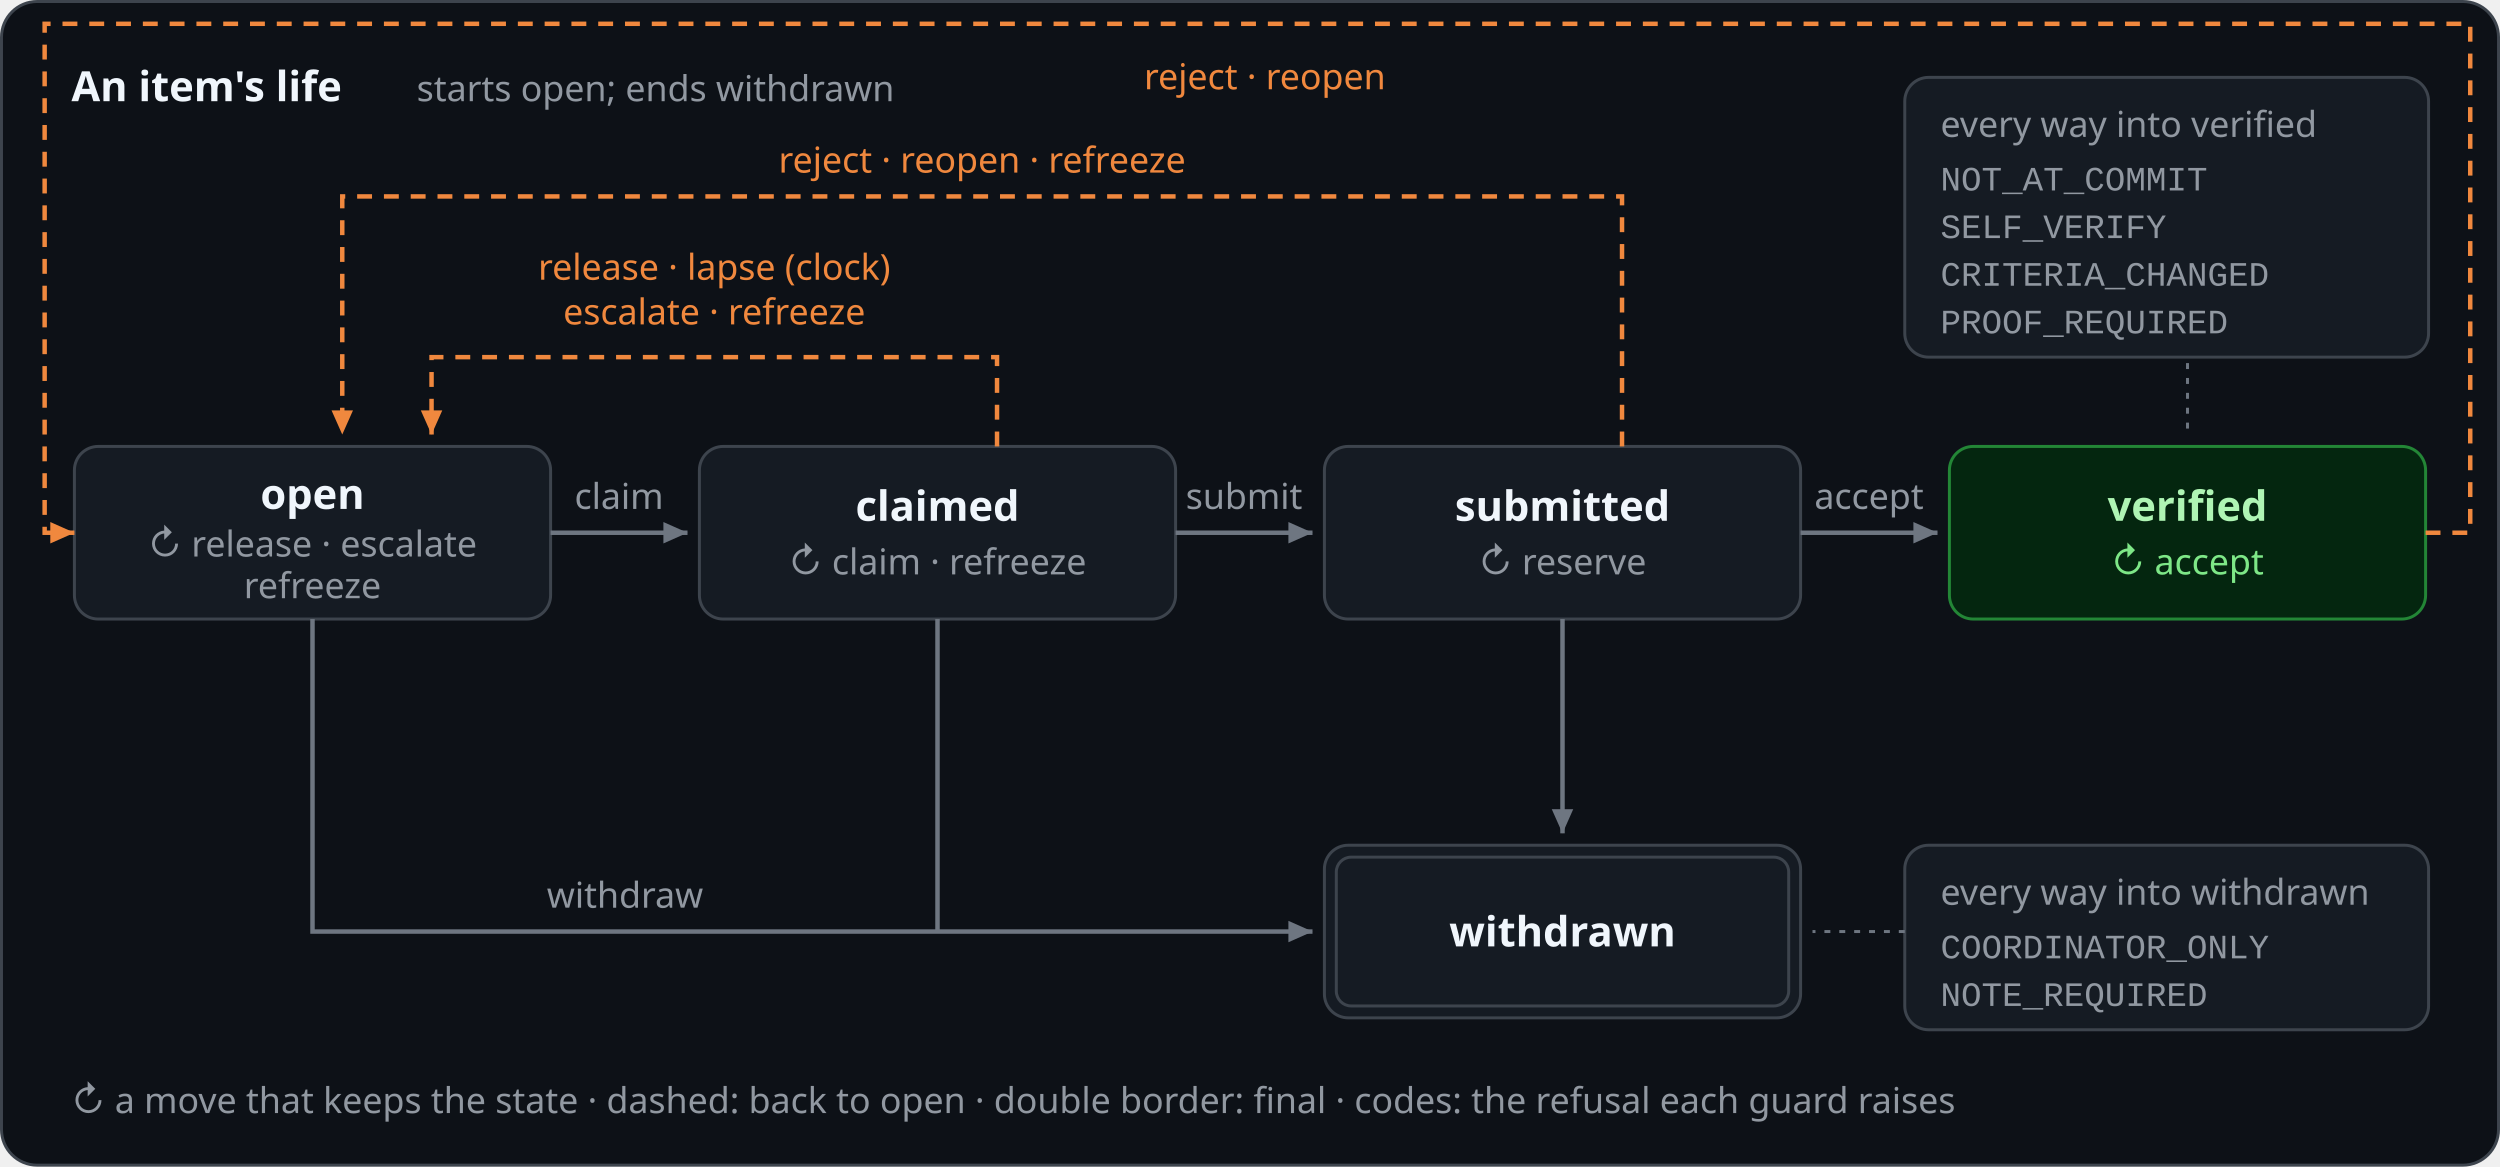
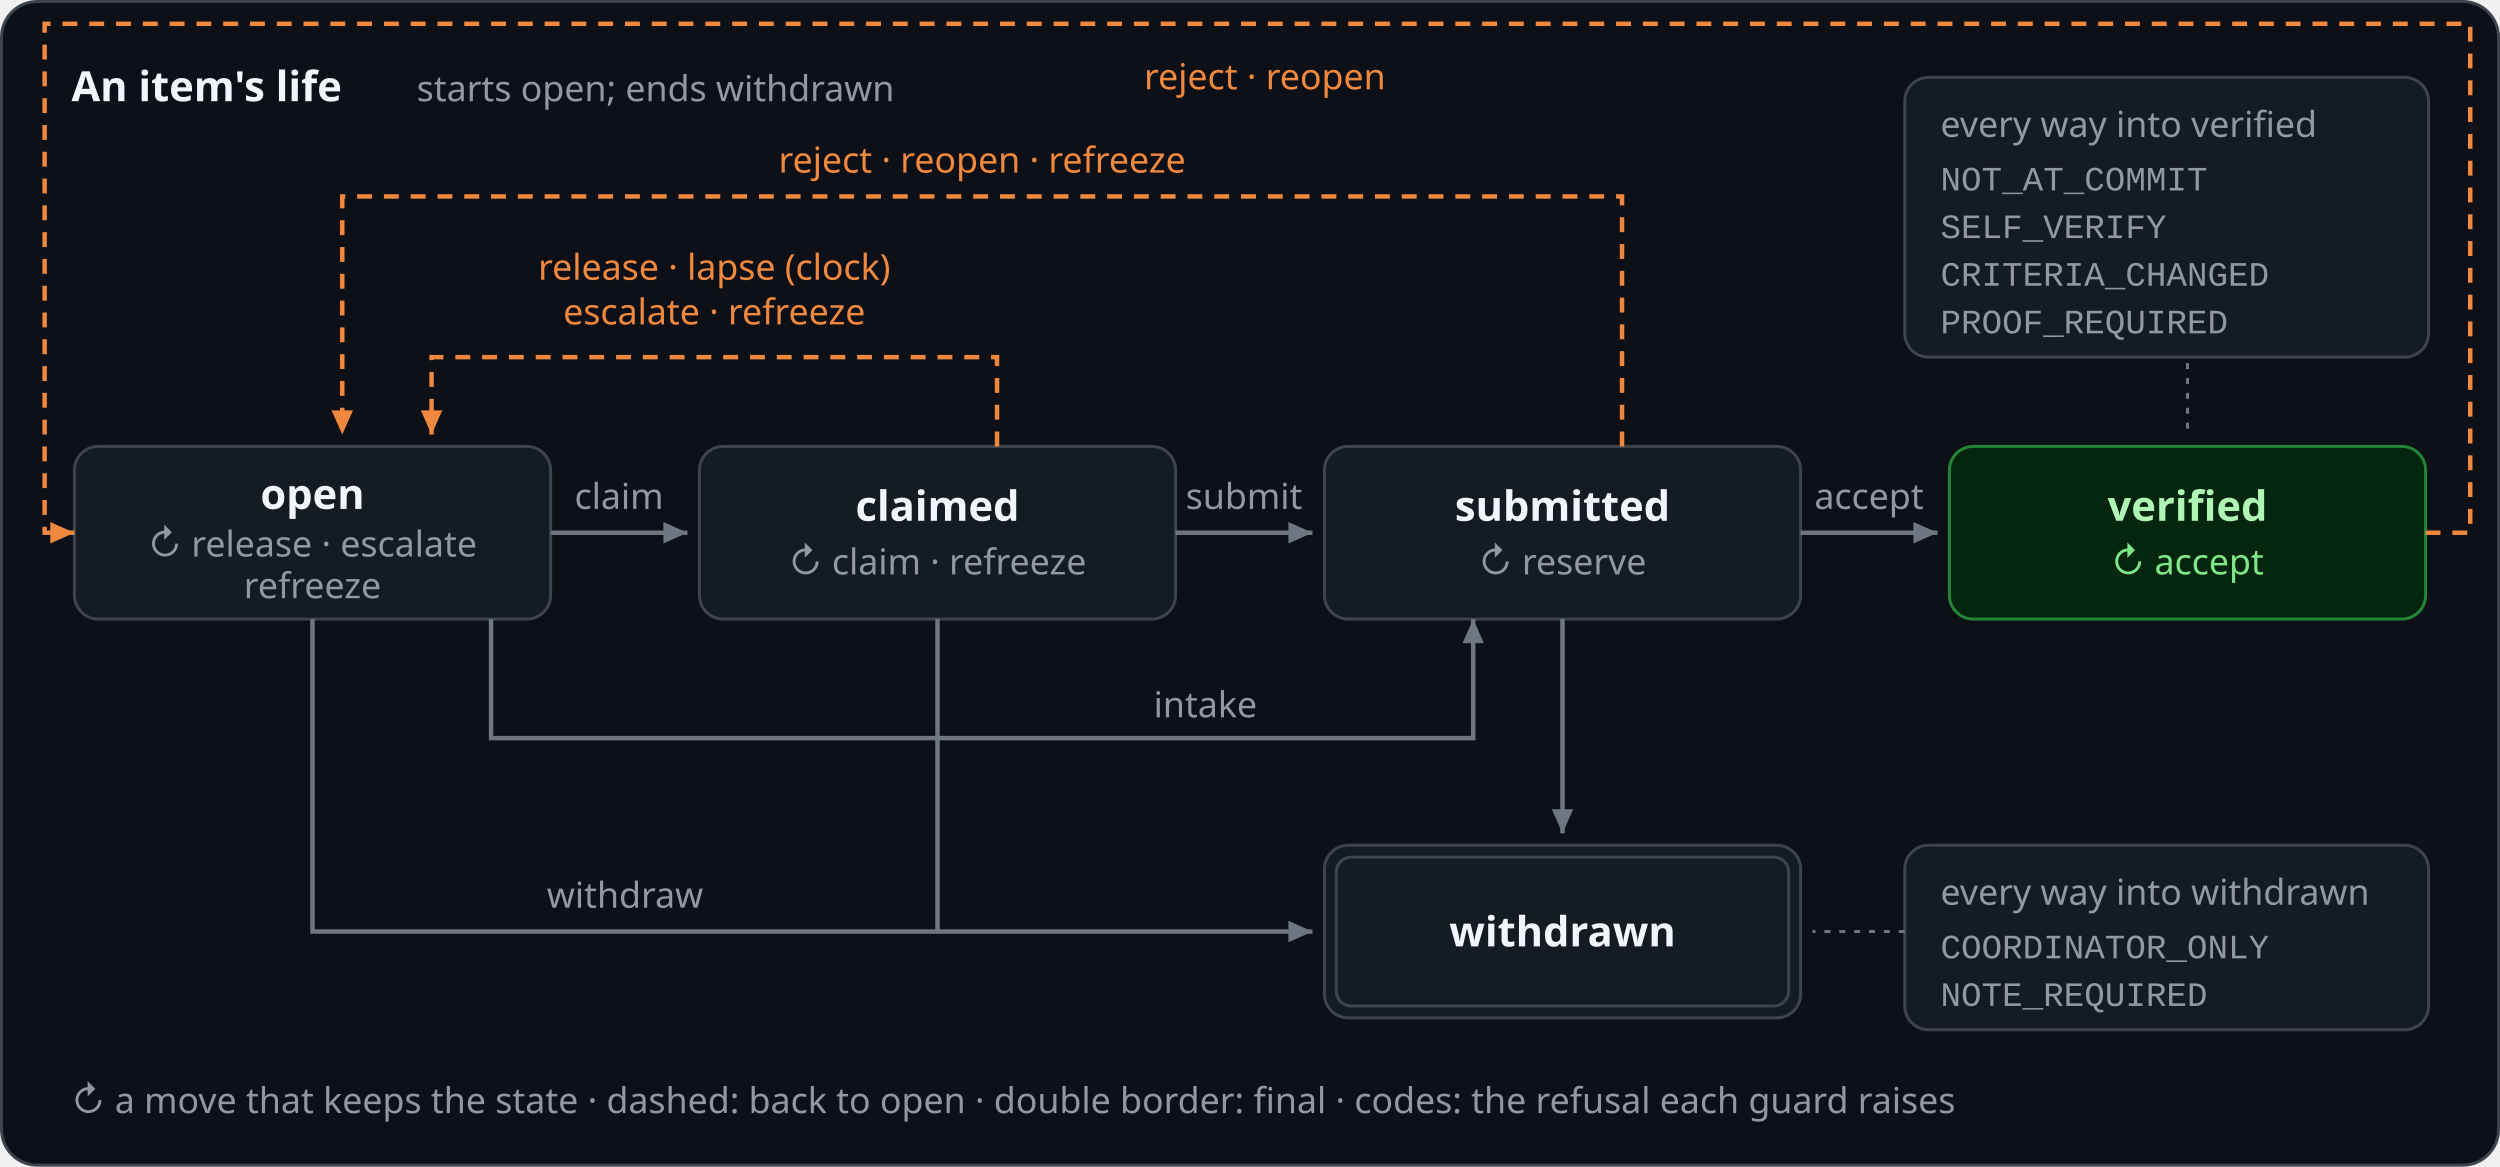
<svg xmlns="http://www.w3.org/2000/svg" viewBox="0 0 840 392" width="840" height="392" role="img" aria-labelledby="title desc">
  <style>
text { font-family: -apple-system, BlinkMacSystemFont, 'Segoe UI', 'Noto Sans', Helvetica, Arial, sans-serif; fill: #1f2328; }
.mono { font-family: ui-monospace, SFMono-Regular, 'SF Mono', Menlo, Consolas, 'Liberation Mono', monospace; }
.card { fill: #ffffff; stroke: #d1d9e0; }
.head { font-size: 14px; font-weight: 600; }
.aside { font-size: 12px; fill: #59636e; }
.t1 { font-size: 14px; font-weight: 600; }
.t2 { font-size: 12px; fill: #59636e; }
.label { font-size: 12px; fill: #59636e; }
.code { font-size: 11.5px; fill: #59636e; }
.edge { fill: none; stroke: #8c959f; stroke-width: 1.5; }
.edge.back { stroke: #bc4c00; stroke-dasharray: 5 4; }
.edge.leader { stroke-width: 1; stroke-dasharray: 2 3; }
.tip { fill: #8c959f; }
.tip.back { fill: #bc4c00; }
.label.back { fill: #bc4c00; }
.frame { fill: none; stroke: #d1d9e0; stroke-dasharray: 4 4; }
.plain rect { fill: #f6f8fa; stroke: #d1d9e0; }
.person rect { fill: #ddf4ff; stroke: #54aeff; }
.person .t1 { fill: #0a3069; } .person .t2 { fill: #0550ae; }
.agent rect { fill: #fbefff; stroke: #c297ff; }
.agent .t1 { fill: #3e1f79; } .agent .t2 { fill: #6639ba; }
.check rect { fill: #fff8c5; stroke: #d4a72c; }
.check .t1 { fill: #4d2d00; } .check .t2 { fill: #7d4e00; }
.done rect { fill: #dafbe1; stroke: #4ac26b; }
.done .t1 { fill: #044f1e; } .done .t2 { fill: #116329; }

  text { fill: #f0f6fc; }
  .card { fill: #0d1117; stroke: #3d444d; }
  .aside, .t2, .label, .code { fill: #9198a1; }
  .edge { stroke: #6e7681; }
  .edge.back { stroke: #f0883e; }
  .tip { fill: #6e7681; }
  .tip.back, .label.back { fill: #f0883e; }
  .frame { stroke: #3d444d; }
  .plain rect { fill: #151b23; stroke: #3d444d; }
  .person rect { fill: #0c2d6b; stroke: #1f6feb; }
  .person .t1 { fill: #cae8ff; } .person .t2 { fill: #a5d6ff; }
  .agent rect { fill: #271052; stroke: #8957e5; }
  .agent .t1 { fill: #ecdeff; } .agent .t2 { fill: #d2a8ff; }
  .check rect { fill: #272115; stroke: #9e6a03; }
  .check .t1 { fill: #f8e3a1; } .check .t2 { fill: #e3b341; }
  .done rect { fill: #04260f; stroke: #238636; }
  .done .t1 { fill: #aff5b4; } .done .t2 { fill: #7ee787; }

</style>
  <defs>
    <marker id="tip" viewBox="0 0 10 10" refX="9" refY="5" markerWidth="9" markerHeight="9" markerUnits="userSpaceOnUse" orient="auto">
      <path class="tip" d="M0 1 L9 5 L0 9 z" />
    </marker>
    <marker id="tip-back" viewBox="0 0 10 10" refX="9" refY="5" markerWidth="9" markerHeight="9" markerUnits="userSpaceOnUse" orient="auto">
      <path class="tip back" d="M0 1 L9 5 L0 9 z" />
    </marker>
  </defs>
  <rect class="card" x="0.5" y="0.5" width="839" height="391" rx="12" />
  <text class="head" x="24" y="34">An item's life</text>
  <text class="aside" x="140" y="34">starts open; ends withdrawn</text>
  <g class="plain">
    <rect x="25" y="150" width="160" height="58" rx="8" />
    <text class="t1" x="105" y="171" text-anchor="middle">open</text>
    <text class="t2" x="105" y="187" text-anchor="middle">↻ release · escalate</text>
    <text class="t2" x="105" y="201" text-anchor="middle">refreeze</text>
  </g>
  <g class="plain">
    <rect x="235" y="150" width="160" height="58" rx="8" />
    <text class="t1" x="315" y="175" text-anchor="middle">claimed</text>
    <text class="t2" x="315" y="193" text-anchor="middle">↻ claim · refreeze</text>
  </g>
  <g class="plain">
    <rect x="445" y="150" width="160" height="58" rx="8" />
    <text class="t1" x="525" y="175" text-anchor="middle">submitted</text>
    <text class="t2" x="525" y="193" text-anchor="middle">↻ reserve</text>
  </g>
  <g class="done">
    <rect x="655" y="150" width="160" height="58" rx="8" />
    <text class="t1" x="735" y="175" text-anchor="middle">verified</text>
    <text class="t2" x="735" y="193" text-anchor="middle">↻ accept</text>
  </g>
  <g class="plain" data-final="withdrawn">
    <rect x="445" y="284" width="160" height="58" rx="8" />
    <rect x="449" y="288" width="152" height="50" rx="5" fill="none" />
    <text class="t1" x="525" y="318" text-anchor="middle">withdrawn</text>
  </g>
+   <path class="edge" d="M 165 208 L 165 248 L 495 248 L 495 208" marker-end="url(#tip)" />
+   <text class="label" x="405" y="241" text-anchor="middle">intake</text>
  <path class="edge" d="M 185 179 L 231 179" marker-end="url(#tip)" />
  <text class="label" x="208" y="171" text-anchor="middle">claim</text>
  <path class="edge back" d="M 335 150 L 335 120 L 145 120 L 145 146" marker-end="url(#tip-back)" />
  <text class="label back" x="240" y="94" text-anchor="middle">release · lapse (clock)</text>
  <text class="label back" x="240" y="109" text-anchor="middle">escalate · refreeze</text>
  <path class="edge" d="M 395 179 L 441 179" marker-end="url(#tip)" />
  <text class="label" x="418" y="171" text-anchor="middle">submit</text>
  <path class="edge" d="M 605 179 L 651 179" marker-end="url(#tip)" />
  <text class="label" x="628" y="171" text-anchor="middle">accept</text>
  <path class="edge back" d="M 545 150 L 545 66 L 115 66 L 115 146" marker-end="url(#tip-back)" />
  <text class="label back" x="330" y="58" text-anchor="middle">reject · reopen · refreeze</text>
  <path class="edge back" d="M 815 179 L 830 179 L 830 8 L 15 8 L 15 179 L 25 179" marker-end="url(#tip-back)" />
  <text class="label back" x="425" y="30" text-anchor="middle">reject · reopen</text>
  <path class="edge" d="M 105 208 L 105 313 L 441 313" marker-end="url(#tip)" />
  <text class="label" x="210" y="305" text-anchor="middle">withdraw</text>
  <path class="edge" d="M 315 208 L 315 313" />
  <path class="edge" d="M 525 208 L 525 280" marker-end="url(#tip)" />
  <g class="plain">
    <rect x="640" y="26" width="176" height="94" rx="8" />
  </g>
  <text class="label" x="652" y="46">every way into verified</text>
  <text class="code mono" x="652" y="64">NOT_AT_COMMIT</text>
  <text class="code mono" x="652" y="80">SELF_VERIFY</text>
  <text class="code mono" x="652" y="96">CRITERIA_CHANGED</text>
  <text class="code mono" x="652" y="112">PROOF_REQUIRED</text>
  <path class="edge leader" d="M 735 122 L 735 146" />
  <g class="plain">
    <rect x="640" y="284" width="176" height="62" rx="8" />
  </g>
  <text class="label" x="652" y="304">every way into withdrawn</text>
  <text class="code mono" x="652" y="322">COORDINATOR_ONLY</text>
  <text class="code mono" x="652" y="338">NOTE_REQUIRED</text>
  <path class="edge leader" d="M 640 313 L 609 313" />
  <text class="aside" x="24" y="374">↻ a move that keeps the state · dashed: back to open · double border: final · codes: the refusal each guard raises</text>
</svg>
